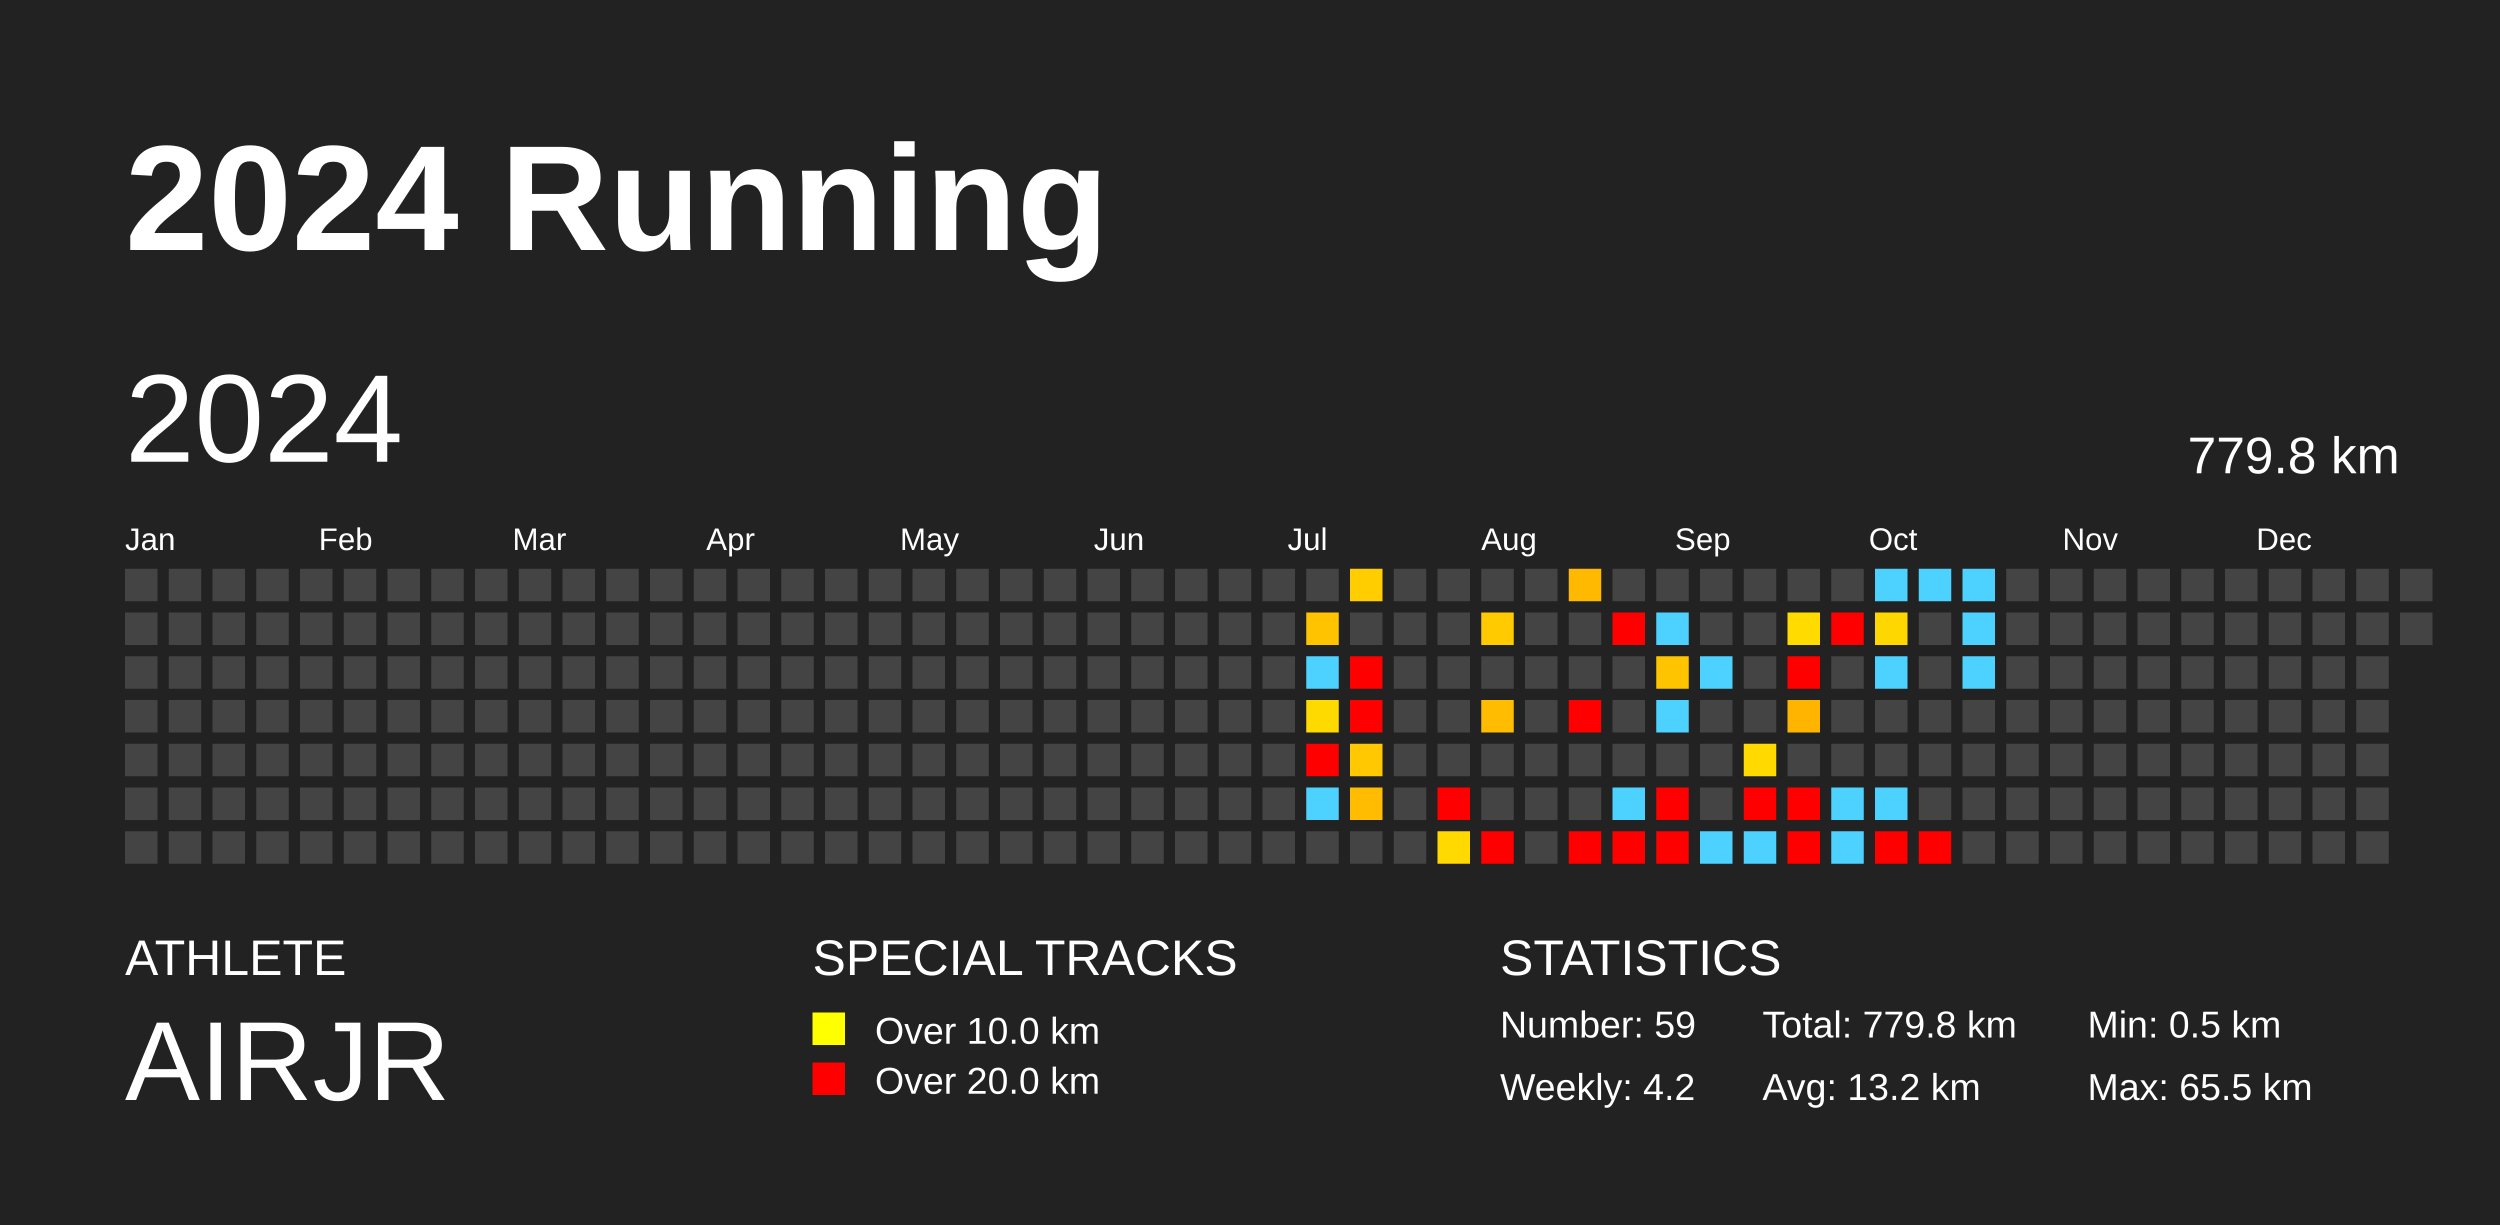
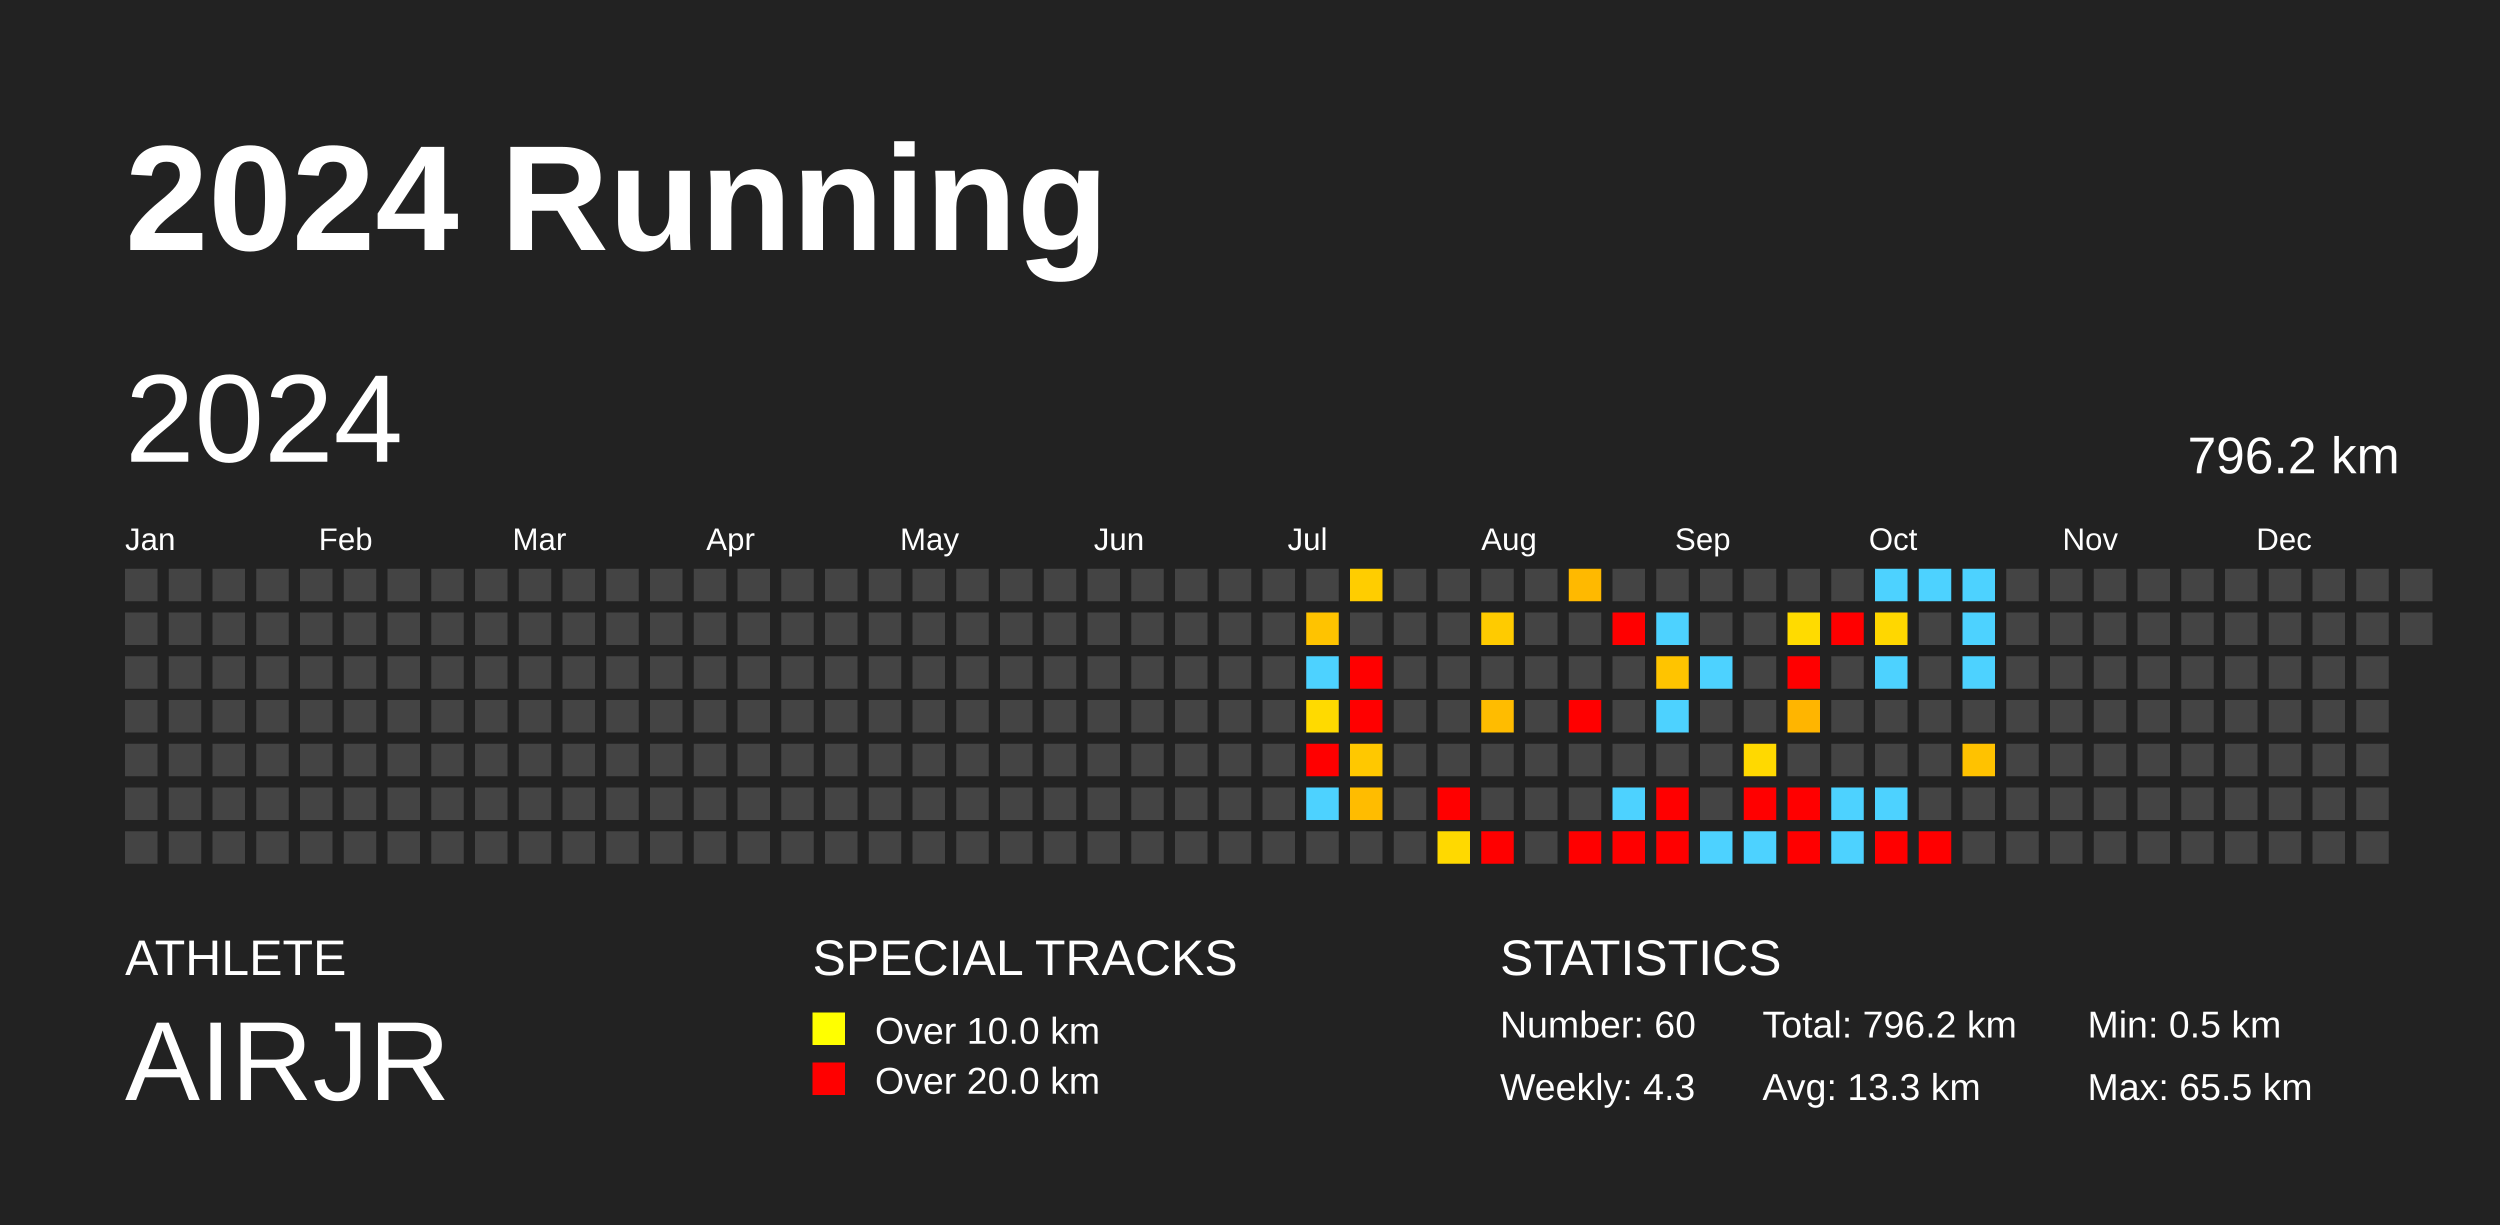
<svg xmlns="http://www.w3.org/2000/svg" baseProfile="full" height="98mm" version="1.1" viewBox="0,0,200,98" width="200mm">
  <defs />
  <rect fill="#222222" height="98" width="200" x="0" y="0" />
  <text fill="#FFFFFF" style="font-size:12px; font-family:Arial; font-weight:bold;" x="10" y="20">2024 Running</text>
  <text fill="#FFFFFF" style="font-size:4px; font-family:Arial" x="10" y="78">ATHLETE</text>
  <text fill="#FFFFFF" style="font-size:9px; font-family:Arial" x="10" y="88">AIRJR</text>
  <text fill="#FFFFFF" style="font-size:4px; font-family:Arial" x="65" y="78">SPECIAL TRACKS</text>
  <rect fill="yellow" height="2.6" width="2.6" x="65" y="81" />
  <text fill="#FFFFFF" style="font-size:3px; font-family:Arial" x="70" y="83.5">Over 10.0 km</text>
  <rect fill="red" height="2.6" width="2.6" x="65" y="85" />
  <text fill="#FFFFFF" style="font-size:3px; font-family:Arial" x="70" y="87.5">Over 20.0 km</text>
  <text fill="#FFFFFF" style="font-size:4px; font-family:Arial" x="120" y="78">STATISTICS</text>
-   <text fill="#FFFFFF" style="font-size:3px; font-family:Arial" x="120" y="83">Number: 59</text>
-   <text fill="#FFFFFF" style="font-size:3px; font-family:Arial" x="120" y="88">Weekly: 4.2</text>
-   <text fill="#FFFFFF" style="font-size:3px; font-family:Arial" x="141" y="83">Total: 779.8 km</text>
-   <text fill="#FFFFFF" style="font-size:3px; font-family:Arial" x="141" y="88">Avg: 13.2 km</text>
+   <text fill="#FFFFFF" style="font-size:3px; font-family:Arial" x="120" y="83">Number: 60</text>
+   <text fill="#FFFFFF" style="font-size:3px; font-family:Arial" x="120" y="88">Weekly: 4.3</text>
+   <text fill="#FFFFFF" style="font-size:3px; font-family:Arial" x="141" y="83">Total: 796.2 km</text>
+   <text fill="#FFFFFF" style="font-size:3px; font-family:Arial" x="141" y="88">Avg: 13.3 km</text>
  <text fill="#FFFFFF" style="font-size:3px; font-family:Arial" x="167" y="83">Min: 0.5 km</text>
  <text fill="#FFFFFF" style="font-size:3px; font-family:Arial" x="167" y="88">Max: 65.5 km</text>
  <text dominant-baseline="hanging" fill="#FFFFFF" style="font-size:10.0px; font-family:Arial;" x="10" y="30">2024</text>
-   <text dominant-baseline="hanging" fill="#FFFFFF" style="font-size:4.125px; font-family:Arial;" x="175" y="35">779.8 km</text>
+   <text dominant-baseline="hanging" fill="#FFFFFF" style="font-size:4.125px; font-family:Arial;" x="175" y="35">796.2 km</text>
  <text fill="#FFFFFF" style="font-size:2.5px; font-family:Arial" x="10.0" y="44">Jan</text>
  <text fill="#FFFFFF" style="font-size:2.5px; font-family:Arial" x="25.5" y="44">Feb</text>
  <text fill="#FFFFFF" style="font-size:2.5px; font-family:Arial" x="41.0" y="44">Mar</text>
  <text fill="#FFFFFF" style="font-size:2.5px; font-family:Arial" x="56.5" y="44">Apr</text>
  <text fill="#FFFFFF" style="font-size:2.5px; font-family:Arial" x="72.0" y="44">May</text>
  <text fill="#FFFFFF" style="font-size:2.5px; font-family:Arial" x="87.5" y="44">Jun</text>
  <text fill="#FFFFFF" style="font-size:2.5px; font-family:Arial" x="103.0" y="44">Jul</text>
  <text fill="#FFFFFF" style="font-size:2.5px; font-family:Arial" x="118.5" y="44">Aug</text>
  <text fill="#FFFFFF" style="font-size:2.5px; font-family:Arial" x="134.0" y="44">Sep</text>
  <text fill="#FFFFFF" style="font-size:2.5px; font-family:Arial" x="149.5" y="44">Oct</text>
  <text fill="#FFFFFF" style="font-size:2.5px; font-family:Arial" x="165.0" y="44">Nov</text>
  <text fill="#FFFFFF" style="font-size:2.5px; font-family:Arial" x="180.5" y="44">Dec</text>
  <rect fill="#444444" height="2.6" width="2.6" x="10.0" y="45.5" />
  <rect fill="#444444" height="2.6" width="2.6" x="10.0" y="49.0" />
  <rect fill="#444444" height="2.6" width="2.6" x="10.0" y="52.5" />
  <rect fill="#444444" height="2.6" width="2.6" x="10.0" y="56.0" />
  <rect fill="#444444" height="2.6" width="2.6" x="10.0" y="59.5" />
  <rect fill="#444444" height="2.6" width="2.6" x="10.0" y="63.0" />
  <rect fill="#444444" height="2.6" width="2.6" x="10.0" y="66.5" />
  <rect fill="#444444" height="2.6" width="2.6" x="13.5" y="45.5" />
  <rect fill="#444444" height="2.6" width="2.6" x="13.5" y="49.0" />
  <rect fill="#444444" height="2.6" width="2.6" x="13.5" y="52.5" />
  <rect fill="#444444" height="2.6" width="2.6" x="13.5" y="56.0" />
  <rect fill="#444444" height="2.6" width="2.6" x="13.5" y="59.5" />
  <rect fill="#444444" height="2.6" width="2.6" x="13.5" y="63.0" />
  <rect fill="#444444" height="2.6" width="2.6" x="13.5" y="66.5" />
  <rect fill="#444444" height="2.6" width="2.6" x="17.0" y="45.5" />
  <rect fill="#444444" height="2.6" width="2.6" x="17.0" y="49.0" />
  <rect fill="#444444" height="2.6" width="2.6" x="17.0" y="52.5" />
  <rect fill="#444444" height="2.6" width="2.6" x="17.0" y="56.0" />
  <rect fill="#444444" height="2.6" width="2.6" x="17.0" y="59.5" />
  <rect fill="#444444" height="2.6" width="2.6" x="17.0" y="63.0" />
  <rect fill="#444444" height="2.6" width="2.6" x="17.0" y="66.5" />
  <rect fill="#444444" height="2.6" width="2.6" x="20.5" y="45.5" />
  <rect fill="#444444" height="2.6" width="2.6" x="20.5" y="49.0" />
  <rect fill="#444444" height="2.6" width="2.6" x="20.5" y="52.5" />
  <rect fill="#444444" height="2.6" width="2.6" x="20.5" y="56.0" />
  <rect fill="#444444" height="2.6" width="2.6" x="20.5" y="59.5" />
  <rect fill="#444444" height="2.6" width="2.6" x="20.5" y="63.0" />
  <rect fill="#444444" height="2.6" width="2.6" x="20.5" y="66.5" />
  <rect fill="#444444" height="2.6" width="2.6" x="24.0" y="45.5" />
  <rect fill="#444444" height="2.6" width="2.6" x="24.0" y="49.0" />
  <rect fill="#444444" height="2.6" width="2.6" x="24.0" y="52.5" />
  <rect fill="#444444" height="2.6" width="2.6" x="24.0" y="56.0" />
  <rect fill="#444444" height="2.6" width="2.6" x="24.0" y="59.5" />
  <rect fill="#444444" height="2.6" width="2.6" x="24.0" y="63.0" />
  <rect fill="#444444" height="2.6" width="2.6" x="24.0" y="66.5" />
  <rect fill="#444444" height="2.6" width="2.6" x="27.5" y="45.5" />
  <rect fill="#444444" height="2.6" width="2.6" x="27.5" y="49.0" />
  <rect fill="#444444" height="2.6" width="2.6" x="27.5" y="52.5" />
  <rect fill="#444444" height="2.6" width="2.6" x="27.5" y="56.0" />
  <rect fill="#444444" height="2.6" width="2.6" x="27.5" y="59.5" />
  <rect fill="#444444" height="2.6" width="2.6" x="27.5" y="63.0" />
  <rect fill="#444444" height="2.6" width="2.6" x="27.5" y="66.5" />
  <rect fill="#444444" height="2.6" width="2.6" x="31.0" y="45.5" />
  <rect fill="#444444" height="2.6" width="2.6" x="31.0" y="49.0" />
  <rect fill="#444444" height="2.6" width="2.6" x="31.0" y="52.5" />
  <rect fill="#444444" height="2.6" width="2.6" x="31.0" y="56.0" />
  <rect fill="#444444" height="2.6" width="2.6" x="31.0" y="59.5" />
  <rect fill="#444444" height="2.6" width="2.6" x="31.0" y="63.0" />
  <rect fill="#444444" height="2.6" width="2.6" x="31.0" y="66.5" />
  <rect fill="#444444" height="2.6" width="2.6" x="34.5" y="45.5" />
  <rect fill="#444444" height="2.6" width="2.6" x="34.5" y="49.0" />
  <rect fill="#444444" height="2.6" width="2.6" x="34.5" y="52.5" />
  <rect fill="#444444" height="2.6" width="2.6" x="34.5" y="56.0" />
  <rect fill="#444444" height="2.6" width="2.6" x="34.5" y="59.5" />
  <rect fill="#444444" height="2.6" width="2.6" x="34.5" y="63.0" />
  <rect fill="#444444" height="2.6" width="2.6" x="34.5" y="66.5" />
  <rect fill="#444444" height="2.6" width="2.6" x="38.0" y="45.5" />
  <rect fill="#444444" height="2.6" width="2.6" x="38.0" y="49.0" />
  <rect fill="#444444" height="2.6" width="2.6" x="38.0" y="52.5" />
  <rect fill="#444444" height="2.6" width="2.6" x="38.0" y="56.0" />
  <rect fill="#444444" height="2.6" width="2.6" x="38.0" y="59.5" />
  <rect fill="#444444" height="2.6" width="2.6" x="38.0" y="63.0" />
  <rect fill="#444444" height="2.6" width="2.6" x="38.0" y="66.5" />
  <rect fill="#444444" height="2.6" width="2.6" x="41.5" y="45.5" />
  <rect fill="#444444" height="2.6" width="2.6" x="41.5" y="49.0" />
  <rect fill="#444444" height="2.6" width="2.6" x="41.5" y="52.5" />
  <rect fill="#444444" height="2.6" width="2.6" x="41.5" y="56.0" />
  <rect fill="#444444" height="2.6" width="2.6" x="41.5" y="59.5" />
  <rect fill="#444444" height="2.6" width="2.6" x="41.5" y="63.0" />
  <rect fill="#444444" height="2.6" width="2.6" x="41.5" y="66.5" />
  <rect fill="#444444" height="2.6" width="2.6" x="45.0" y="45.5" />
  <rect fill="#444444" height="2.6" width="2.6" x="45.0" y="49.0" />
  <rect fill="#444444" height="2.6" width="2.6" x="45.0" y="52.5" />
  <rect fill="#444444" height="2.6" width="2.6" x="45.0" y="56.0" />
  <rect fill="#444444" height="2.6" width="2.6" x="45.0" y="59.5" />
  <rect fill="#444444" height="2.6" width="2.6" x="45.0" y="63.0" />
  <rect fill="#444444" height="2.6" width="2.6" x="45.0" y="66.5" />
  <rect fill="#444444" height="2.6" width="2.6" x="48.5" y="45.5" />
  <rect fill="#444444" height="2.6" width="2.6" x="48.5" y="49.0" />
  <rect fill="#444444" height="2.6" width="2.6" x="48.5" y="52.5" />
  <rect fill="#444444" height="2.6" width="2.6" x="48.5" y="56.0" />
  <rect fill="#444444" height="2.6" width="2.6" x="48.5" y="59.5" />
  <rect fill="#444444" height="2.6" width="2.6" x="48.5" y="63.0" />
  <rect fill="#444444" height="2.6" width="2.6" x="48.5" y="66.5" />
  <rect fill="#444444" height="2.6" width="2.6" x="52.0" y="45.5" />
  <rect fill="#444444" height="2.6" width="2.6" x="52.0" y="49.0" />
  <rect fill="#444444" height="2.6" width="2.6" x="52.0" y="52.5" />
  <rect fill="#444444" height="2.6" width="2.6" x="52.0" y="56.0" />
  <rect fill="#444444" height="2.6" width="2.6" x="52.0" y="59.5" />
  <rect fill="#444444" height="2.6" width="2.6" x="52.0" y="63.0" />
  <rect fill="#444444" height="2.6" width="2.6" x="52.0" y="66.5" />
  <rect fill="#444444" height="2.6" width="2.6" x="55.5" y="45.5" />
  <rect fill="#444444" height="2.6" width="2.6" x="55.5" y="49.0" />
  <rect fill="#444444" height="2.6" width="2.6" x="55.5" y="52.5" />
  <rect fill="#444444" height="2.6" width="2.6" x="55.5" y="56.0" />
  <rect fill="#444444" height="2.6" width="2.6" x="55.5" y="59.5" />
  <rect fill="#444444" height="2.6" width="2.6" x="55.5" y="63.0" />
  <rect fill="#444444" height="2.6" width="2.6" x="55.5" y="66.5" />
  <rect fill="#444444" height="2.6" width="2.6" x="59.0" y="45.5" />
  <rect fill="#444444" height="2.6" width="2.6" x="59.0" y="49.0" />
  <rect fill="#444444" height="2.6" width="2.6" x="59.0" y="52.5" />
  <rect fill="#444444" height="2.6" width="2.6" x="59.0" y="56.0" />
  <rect fill="#444444" height="2.6" width="2.6" x="59.0" y="59.5" />
  <rect fill="#444444" height="2.6" width="2.6" x="59.0" y="63.0" />
  <rect fill="#444444" height="2.6" width="2.6" x="59.0" y="66.5" />
  <rect fill="#444444" height="2.6" width="2.6" x="62.5" y="45.5" />
  <rect fill="#444444" height="2.6" width="2.6" x="62.5" y="49.0" />
  <rect fill="#444444" height="2.6" width="2.6" x="62.5" y="52.5" />
  <rect fill="#444444" height="2.6" width="2.6" x="62.5" y="56.0" />
  <rect fill="#444444" height="2.6" width="2.6" x="62.5" y="59.5" />
  <rect fill="#444444" height="2.6" width="2.6" x="62.5" y="63.0" />
  <rect fill="#444444" height="2.6" width="2.6" x="62.5" y="66.5" />
  <rect fill="#444444" height="2.6" width="2.6" x="66.0" y="45.5" />
  <rect fill="#444444" height="2.6" width="2.6" x="66.0" y="49.0" />
  <rect fill="#444444" height="2.6" width="2.6" x="66.0" y="52.5" />
  <rect fill="#444444" height="2.6" width="2.6" x="66.0" y="56.0" />
  <rect fill="#444444" height="2.6" width="2.6" x="66.0" y="59.5" />
  <rect fill="#444444" height="2.6" width="2.6" x="66.0" y="63.0" />
  <rect fill="#444444" height="2.6" width="2.6" x="66.0" y="66.5" />
  <rect fill="#444444" height="2.6" width="2.6" x="69.5" y="45.5" />
  <rect fill="#444444" height="2.6" width="2.6" x="69.5" y="49.0" />
  <rect fill="#444444" height="2.6" width="2.6" x="69.5" y="52.5" />
  <rect fill="#444444" height="2.6" width="2.6" x="69.5" y="56.0" />
  <rect fill="#444444" height="2.6" width="2.6" x="69.5" y="59.5" />
  <rect fill="#444444" height="2.6" width="2.6" x="69.5" y="63.0" />
  <rect fill="#444444" height="2.6" width="2.6" x="69.5" y="66.5" />
  <rect fill="#444444" height="2.6" width="2.6" x="73.0" y="45.5" />
  <rect fill="#444444" height="2.6" width="2.6" x="73.0" y="49.0" />
  <rect fill="#444444" height="2.6" width="2.6" x="73.0" y="52.5" />
  <rect fill="#444444" height="2.6" width="2.6" x="73.0" y="56.0" />
  <rect fill="#444444" height="2.6" width="2.6" x="73.0" y="59.5" />
  <rect fill="#444444" height="2.6" width="2.6" x="73.0" y="63.0" />
  <rect fill="#444444" height="2.6" width="2.6" x="73.0" y="66.5" />
  <rect fill="#444444" height="2.6" width="2.6" x="76.5" y="45.5" />
  <rect fill="#444444" height="2.6" width="2.6" x="76.5" y="49.0" />
  <rect fill="#444444" height="2.6" width="2.6" x="76.5" y="52.5" />
  <rect fill="#444444" height="2.6" width="2.6" x="76.5" y="56.0" />
  <rect fill="#444444" height="2.6" width="2.6" x="76.5" y="59.5" />
  <rect fill="#444444" height="2.6" width="2.6" x="76.5" y="63.0" />
  <rect fill="#444444" height="2.6" width="2.6" x="76.5" y="66.5" />
  <rect fill="#444444" height="2.6" width="2.6" x="80.0" y="45.5" />
  <rect fill="#444444" height="2.6" width="2.6" x="80.0" y="49.0" />
  <rect fill="#444444" height="2.6" width="2.6" x="80.0" y="52.5" />
  <rect fill="#444444" height="2.6" width="2.6" x="80.0" y="56.0" />
  <rect fill="#444444" height="2.6" width="2.6" x="80.0" y="59.5" />
  <rect fill="#444444" height="2.6" width="2.6" x="80.0" y="63.0" />
  <rect fill="#444444" height="2.6" width="2.6" x="80.0" y="66.5" />
  <rect fill="#444444" height="2.6" width="2.6" x="83.5" y="45.5" />
  <rect fill="#444444" height="2.6" width="2.6" x="83.5" y="49.0" />
  <rect fill="#444444" height="2.6" width="2.6" x="83.5" y="52.5" />
  <rect fill="#444444" height="2.6" width="2.6" x="83.5" y="56.0" />
  <rect fill="#444444" height="2.6" width="2.6" x="83.5" y="59.5" />
  <rect fill="#444444" height="2.6" width="2.6" x="83.5" y="63.0" />
  <rect fill="#444444" height="2.6" width="2.6" x="83.5" y="66.5" />
  <rect fill="#444444" height="2.6" width="2.6" x="87.0" y="45.5" />
  <rect fill="#444444" height="2.6" width="2.6" x="87.0" y="49.0" />
  <rect fill="#444444" height="2.6" width="2.6" x="87.0" y="52.5" />
  <rect fill="#444444" height="2.6" width="2.6" x="87.0" y="56.0" />
  <rect fill="#444444" height="2.6" width="2.6" x="87.0" y="59.5" />
  <rect fill="#444444" height="2.6" width="2.6" x="87.0" y="63.0" />
  <rect fill="#444444" height="2.6" width="2.6" x="87.0" y="66.5" />
  <rect fill="#444444" height="2.6" width="2.6" x="90.5" y="45.5" />
  <rect fill="#444444" height="2.6" width="2.6" x="90.5" y="49.0" />
  <rect fill="#444444" height="2.6" width="2.6" x="90.5" y="52.5" />
  <rect fill="#444444" height="2.6" width="2.6" x="90.5" y="56.0" />
  <rect fill="#444444" height="2.6" width="2.6" x="90.5" y="59.5" />
  <rect fill="#444444" height="2.6" width="2.6" x="90.5" y="63.0" />
  <rect fill="#444444" height="2.6" width="2.6" x="90.5" y="66.5" />
  <rect fill="#444444" height="2.6" width="2.6" x="94.0" y="45.5" />
  <rect fill="#444444" height="2.6" width="2.6" x="94.0" y="49.0" />
  <rect fill="#444444" height="2.6" width="2.6" x="94.0" y="52.5" />
  <rect fill="#444444" height="2.6" width="2.6" x="94.0" y="56.0" />
  <rect fill="#444444" height="2.6" width="2.6" x="94.0" y="59.5" />
  <rect fill="#444444" height="2.6" width="2.6" x="94.0" y="63.0" />
  <rect fill="#444444" height="2.6" width="2.6" x="94.0" y="66.5" />
  <rect fill="#444444" height="2.6" width="2.6" x="97.5" y="45.5" />
  <rect fill="#444444" height="2.6" width="2.6" x="97.5" y="49.0" />
  <rect fill="#444444" height="2.6" width="2.6" x="97.5" y="52.5" />
  <rect fill="#444444" height="2.6" width="2.6" x="97.5" y="56.0" />
  <rect fill="#444444" height="2.6" width="2.6" x="97.5" y="59.5" />
  <rect fill="#444444" height="2.6" width="2.6" x="97.5" y="63.0" />
  <rect fill="#444444" height="2.6" width="2.6" x="97.5" y="66.5" />
  <rect fill="#444444" height="2.6" width="2.6" x="101.0" y="45.5" />
  <rect fill="#444444" height="2.6" width="2.6" x="101.0" y="49.0" />
  <rect fill="#444444" height="2.6" width="2.6" x="101.0" y="52.5" />
  <rect fill="#444444" height="2.6" width="2.6" x="101.0" y="56.0" />
  <rect fill="#444444" height="2.6" width="2.6" x="101.0" y="59.5" />
  <rect fill="#444444" height="2.6" width="2.6" x="101.0" y="63.0" />
  <rect fill="#444444" height="2.6" width="2.6" x="101.0" y="66.5" />
  <rect fill="#444444" height="2.6" width="2.6" x="104.5" y="45.5" />
  <rect fill="#ffc300" height="2.6" width="2.6" x="104.5" y="49.0" />
  <rect fill="#4dd2ff" height="2.6" width="2.6" x="104.5" y="52.5" />
  <rect fill="#ffda00" height="2.6" width="2.6" x="104.5" y="56.0" />
  <rect fill="red" height="2.6" width="2.6" x="104.5" y="59.5" />
  <rect fill="#4dd2ff" height="2.6" width="2.6" x="104.5" y="63.0" />
  <rect fill="#444444" height="2.6" width="2.6" x="104.5" y="66.5" />
  <rect fill="#ffcd00" height="2.6" width="2.6" x="108.0" y="45.5" />
  <rect fill="#444444" height="2.6" width="2.6" x="108.0" y="49.0" />
  <rect fill="red" height="2.6" width="2.6" x="108.0" y="52.5" />
  <rect fill="red" height="2.6" width="2.6" x="108.0" y="56.0" />
  <rect fill="#ffc800" height="2.6" width="2.6" x="108.0" y="59.5" />
  <rect fill="#ffbc00" height="2.6" width="2.6" x="108.0" y="63.0" />
  <rect fill="#444444" height="2.6" width="2.6" x="108.0" y="66.5" />
  <rect fill="#444444" height="2.6" width="2.6" x="111.5" y="45.5" />
  <rect fill="#444444" height="2.6" width="2.6" x="111.5" y="49.0" />
  <rect fill="#444444" height="2.6" width="2.6" x="111.5" y="52.5" />
  <rect fill="#444444" height="2.6" width="2.6" x="111.5" y="56.0" />
  <rect fill="#444444" height="2.6" width="2.6" x="111.5" y="59.5" />
  <rect fill="#444444" height="2.6" width="2.6" x="111.5" y="63.0" />
  <rect fill="#444444" height="2.6" width="2.6" x="111.5" y="66.5" />
  <rect fill="#444444" height="2.6" width="2.6" x="115.0" y="45.5" />
  <rect fill="#444444" height="2.6" width="2.6" x="115.0" y="49.0" />
  <rect fill="#444444" height="2.6" width="2.6" x="115.0" y="52.5" />
  <rect fill="#444444" height="2.6" width="2.6" x="115.0" y="56.0" />
  <rect fill="#444444" height="2.6" width="2.6" x="115.0" y="59.5" />
  <rect fill="red" height="2.6" width="2.6" x="115.0" y="63.0" />
  <rect fill="#ffd900" height="2.6" width="2.6" x="115.0" y="66.5" />
  <rect fill="#444444" height="2.6" width="2.6" x="118.5" y="45.5" />
  <rect fill="#ffcb00" height="2.6" width="2.6" x="118.5" y="49.0" />
  <rect fill="#444444" height="2.6" width="2.6" x="118.5" y="52.5" />
  <rect fill="#ffbc00" height="2.6" width="2.6" x="118.5" y="56.0" />
  <rect fill="#444444" height="2.6" width="2.6" x="118.5" y="59.5" />
  <rect fill="#444444" height="2.6" width="2.6" x="118.5" y="63.0" />
  <rect fill="red" height="2.6" width="2.6" x="118.5" y="66.5" />
  <rect fill="#444444" height="2.6" width="2.6" x="122.0" y="45.5" />
  <rect fill="#444444" height="2.6" width="2.6" x="122.0" y="49.0" />
  <rect fill="#444444" height="2.6" width="2.6" x="122.0" y="52.5" />
  <rect fill="#444444" height="2.6" width="2.6" x="122.0" y="56.0" />
  <rect fill="#444444" height="2.6" width="2.6" x="122.0" y="59.5" />
  <rect fill="#444444" height="2.6" width="2.6" x="122.0" y="63.0" />
  <rect fill="#444444" height="2.6" width="2.6" x="122.0" y="66.5" />
  <rect fill="#ffb900" height="2.6" width="2.6" x="125.5" y="45.5" />
  <rect fill="#444444" height="2.6" width="2.6" x="125.5" y="49.0" />
  <rect fill="#444444" height="2.6" width="2.6" x="125.5" y="52.5" />
  <rect fill="red" height="2.6" width="2.6" x="125.5" y="56.0" />
  <rect fill="#444444" height="2.6" width="2.6" x="125.5" y="59.5" />
  <rect fill="#444444" height="2.6" width="2.6" x="125.5" y="63.0" />
  <rect fill="red" height="2.6" width="2.6" x="125.5" y="66.5" />
  <rect fill="#444444" height="2.6" width="2.6" x="129.0" y="45.5" />
  <rect fill="red" height="2.6" width="2.6" x="129.0" y="49.0" />
  <rect fill="#444444" height="2.6" width="2.6" x="129.0" y="52.5" />
  <rect fill="#444444" height="2.6" width="2.6" x="129.0" y="56.0" />
  <rect fill="#444444" height="2.6" width="2.6" x="129.0" y="59.5" />
  <rect fill="#4dd2ff" height="2.6" width="2.6" x="129.0" y="63.0" />
  <rect fill="red" height="2.6" width="2.6" x="129.0" y="66.5" />
  <rect fill="#444444" height="2.6" width="2.6" x="132.5" y="45.5" />
  <rect fill="#4dd2ff" height="2.6" width="2.6" x="132.5" y="49.0" />
  <rect fill="#ffc400" height="2.6" width="2.6" x="132.5" y="52.5" />
  <rect fill="#4dd2ff" height="2.6" width="2.6" x="132.5" y="56.0" />
  <rect fill="#444444" height="2.6" width="2.6" x="132.5" y="59.5" />
  <rect fill="red" height="2.6" width="2.6" x="132.5" y="63.0" />
  <rect fill="red" height="2.6" width="2.6" x="132.5" y="66.5" />
  <rect fill="#444444" height="2.6" width="2.6" x="136.0" y="45.5" />
  <rect fill="#444444" height="2.6" width="2.6" x="136.0" y="49.0" />
  <rect fill="#4dd2ff" height="2.6" width="2.6" x="136.0" y="52.5" />
  <rect fill="#444444" height="2.6" width="2.6" x="136.0" y="56.0" />
  <rect fill="#444444" height="2.6" width="2.6" x="136.0" y="59.5" />
  <rect fill="#444444" height="2.6" width="2.6" x="136.0" y="63.0" />
  <rect fill="#4dd2ff" height="2.6" width="2.6" x="136.0" y="66.5" />
  <rect fill="#444444" height="2.6" width="2.6" x="139.5" y="45.5" />
  <rect fill="#444444" height="2.6" width="2.6" x="139.5" y="49.0" />
  <rect fill="#444444" height="2.6" width="2.6" x="139.5" y="52.5" />
  <rect fill="#444444" height="2.6" width="2.6" x="139.5" y="56.0" />
  <rect fill="#ffd900" height="2.6" width="2.6" x="139.5" y="59.5" />
  <rect fill="red" height="2.6" width="2.6" x="139.5" y="63.0" />
  <rect fill="#4dd2ff" height="2.6" width="2.6" x="139.5" y="66.5" />
  <rect fill="#444444" height="2.6" width="2.6" x="143.0" y="45.5" />
  <rect fill="#ffdb00" height="2.6" width="2.6" x="143.0" y="49.0" />
  <rect fill="red" height="2.6" width="2.6" x="143.0" y="52.5" />
  <rect fill="#ffb500" height="2.6" width="2.6" x="143.0" y="56.0" />
  <rect fill="#444444" height="2.6" width="2.6" x="143.0" y="59.5" />
  <rect fill="red" height="2.6" width="2.6" x="143.0" y="63.0" />
  <rect fill="red" height="2.6" width="2.6" x="143.0" y="66.5" />
  <rect fill="#444444" height="2.6" width="2.6" x="146.5" y="45.5" />
  <rect fill="red" height="2.6" width="2.6" x="146.5" y="49.0" />
  <rect fill="#444444" height="2.6" width="2.6" x="146.5" y="52.5" />
  <rect fill="#444444" height="2.6" width="2.6" x="146.5" y="56.0" />
  <rect fill="#444444" height="2.6" width="2.6" x="146.5" y="59.5" />
  <rect fill="#4dd2ff" height="2.6" width="2.6" x="146.5" y="63.0" />
  <rect fill="#4dd2ff" height="2.6" width="2.6" x="146.5" y="66.5" />
  <rect fill="#4dd2ff" height="2.6" width="2.6" x="150.0" y="45.5" />
  <rect fill="#ffd700" height="2.6" width="2.6" x="150.0" y="49.0" />
  <rect fill="#4dd2ff" height="2.6" width="2.6" x="150.0" y="52.5" />
  <rect fill="#444444" height="2.6" width="2.6" x="150.0" y="56.0" />
  <rect fill="#444444" height="2.6" width="2.6" x="150.0" y="59.5" />
  <rect fill="#4dd2ff" height="2.6" width="2.6" x="150.0" y="63.0" />
  <rect fill="red" height="2.6" width="2.6" x="150.0" y="66.5" />
  <rect fill="#4dd2ff" height="2.6" width="2.6" x="153.5" y="45.5" />
  <rect fill="#444444" height="2.6" width="2.6" x="153.5" y="49.0" />
  <rect fill="#444444" height="2.6" width="2.6" x="153.5" y="52.5" />
  <rect fill="#444444" height="2.6" width="2.6" x="153.5" y="56.0" />
  <rect fill="#444444" height="2.6" width="2.6" x="153.5" y="59.5" />
  <rect fill="#444444" height="2.6" width="2.6" x="153.5" y="63.0" />
  <rect fill="red" height="2.6" width="2.6" x="153.5" y="66.5" />
  <rect fill="#4dd2ff" height="2.6" width="2.6" x="157.0" y="45.5" />
  <rect fill="#4dd2ff" height="2.6" width="2.6" x="157.0" y="49.0" />
  <rect fill="#4dd2ff" height="2.6" width="2.6" x="157.0" y="52.5" />
  <rect fill="#444444" height="2.6" width="2.6" x="157.0" y="56.0" />
-   <rect fill="#444444" height="2.6" width="2.6" x="157.0" y="59.5" />
+   <rect fill="#ffc200" height="2.6" width="2.6" x="157.0" y="59.5" />
  <rect fill="#444444" height="2.6" width="2.6" x="157.0" y="63.0" />
  <rect fill="#444444" height="2.6" width="2.6" x="157.0" y="66.5" />
  <rect fill="#444444" height="2.6" width="2.6" x="160.5" y="45.5" />
  <rect fill="#444444" height="2.6" width="2.6" x="160.5" y="49.0" />
  <rect fill="#444444" height="2.6" width="2.6" x="160.5" y="52.5" />
  <rect fill="#444444" height="2.6" width="2.6" x="160.5" y="56.0" />
  <rect fill="#444444" height="2.6" width="2.6" x="160.5" y="59.5" />
  <rect fill="#444444" height="2.6" width="2.6" x="160.5" y="63.0" />
  <rect fill="#444444" height="2.6" width="2.6" x="160.5" y="66.5" />
  <rect fill="#444444" height="2.6" width="2.6" x="164.0" y="45.5" />
  <rect fill="#444444" height="2.6" width="2.6" x="164.0" y="49.0" />
  <rect fill="#444444" height="2.6" width="2.6" x="164.0" y="52.5" />
  <rect fill="#444444" height="2.6" width="2.6" x="164.0" y="56.0" />
  <rect fill="#444444" height="2.6" width="2.6" x="164.0" y="59.5" />
  <rect fill="#444444" height="2.6" width="2.6" x="164.0" y="63.0" />
  <rect fill="#444444" height="2.6" width="2.6" x="164.0" y="66.5" />
  <rect fill="#444444" height="2.6" width="2.6" x="167.5" y="45.5" />
  <rect fill="#444444" height="2.6" width="2.6" x="167.5" y="49.0" />
  <rect fill="#444444" height="2.6" width="2.6" x="167.5" y="52.5" />
  <rect fill="#444444" height="2.6" width="2.6" x="167.5" y="56.0" />
  <rect fill="#444444" height="2.6" width="2.6" x="167.5" y="59.5" />
  <rect fill="#444444" height="2.6" width="2.6" x="167.5" y="63.0" />
  <rect fill="#444444" height="2.6" width="2.6" x="167.5" y="66.5" />
  <rect fill="#444444" height="2.6" width="2.6" x="171.0" y="45.5" />
  <rect fill="#444444" height="2.6" width="2.6" x="171.0" y="49.0" />
  <rect fill="#444444" height="2.6" width="2.6" x="171.0" y="52.5" />
  <rect fill="#444444" height="2.6" width="2.6" x="171.0" y="56.0" />
  <rect fill="#444444" height="2.6" width="2.6" x="171.0" y="59.5" />
  <rect fill="#444444" height="2.6" width="2.6" x="171.0" y="63.0" />
  <rect fill="#444444" height="2.6" width="2.6" x="171.0" y="66.5" />
  <rect fill="#444444" height="2.6" width="2.6" x="174.5" y="45.5" />
  <rect fill="#444444" height="2.6" width="2.6" x="174.5" y="49.0" />
  <rect fill="#444444" height="2.6" width="2.6" x="174.5" y="52.5" />
  <rect fill="#444444" height="2.6" width="2.6" x="174.5" y="56.0" />
  <rect fill="#444444" height="2.6" width="2.6" x="174.5" y="59.5" />
  <rect fill="#444444" height="2.6" width="2.6" x="174.5" y="63.0" />
  <rect fill="#444444" height="2.6" width="2.6" x="174.5" y="66.5" />
  <rect fill="#444444" height="2.6" width="2.6" x="178.0" y="45.5" />
  <rect fill="#444444" height="2.6" width="2.6" x="178.0" y="49.0" />
  <rect fill="#444444" height="2.6" width="2.6" x="178.0" y="52.5" />
  <rect fill="#444444" height="2.6" width="2.6" x="178.0" y="56.0" />
  <rect fill="#444444" height="2.6" width="2.6" x="178.0" y="59.5" />
  <rect fill="#444444" height="2.6" width="2.6" x="178.0" y="63.0" />
  <rect fill="#444444" height="2.6" width="2.6" x="178.0" y="66.5" />
  <rect fill="#444444" height="2.6" width="2.6" x="181.5" y="45.5" />
  <rect fill="#444444" height="2.6" width="2.6" x="181.5" y="49.0" />
  <rect fill="#444444" height="2.6" width="2.6" x="181.5" y="52.5" />
  <rect fill="#444444" height="2.6" width="2.6" x="181.5" y="56.0" />
  <rect fill="#444444" height="2.6" width="2.6" x="181.5" y="59.5" />
  <rect fill="#444444" height="2.6" width="2.6" x="181.5" y="63.0" />
  <rect fill="#444444" height="2.6" width="2.6" x="181.5" y="66.5" />
  <rect fill="#444444" height="2.6" width="2.6" x="185.0" y="45.5" />
  <rect fill="#444444" height="2.6" width="2.6" x="185.0" y="49.0" />
  <rect fill="#444444" height="2.6" width="2.6" x="185.0" y="52.5" />
  <rect fill="#444444" height="2.6" width="2.6" x="185.0" y="56.0" />
  <rect fill="#444444" height="2.6" width="2.6" x="185.0" y="59.5" />
  <rect fill="#444444" height="2.6" width="2.6" x="185.0" y="63.0" />
  <rect fill="#444444" height="2.6" width="2.6" x="185.0" y="66.5" />
  <rect fill="#444444" height="2.6" width="2.6" x="188.5" y="45.5" />
  <rect fill="#444444" height="2.6" width="2.6" x="188.5" y="49.0" />
  <rect fill="#444444" height="2.6" width="2.6" x="188.5" y="52.5" />
  <rect fill="#444444" height="2.6" width="2.6" x="188.5" y="56.0" />
  <rect fill="#444444" height="2.6" width="2.6" x="188.5" y="59.5" />
  <rect fill="#444444" height="2.6" width="2.6" x="188.5" y="63.0" />
  <rect fill="#444444" height="2.6" width="2.6" x="188.5" y="66.5" />
  <rect fill="#444444" height="2.6" width="2.6" x="192.0" y="45.5" />
  <rect fill="#444444" height="2.6" width="2.6" x="192.0" y="49.0" />
</svg>
